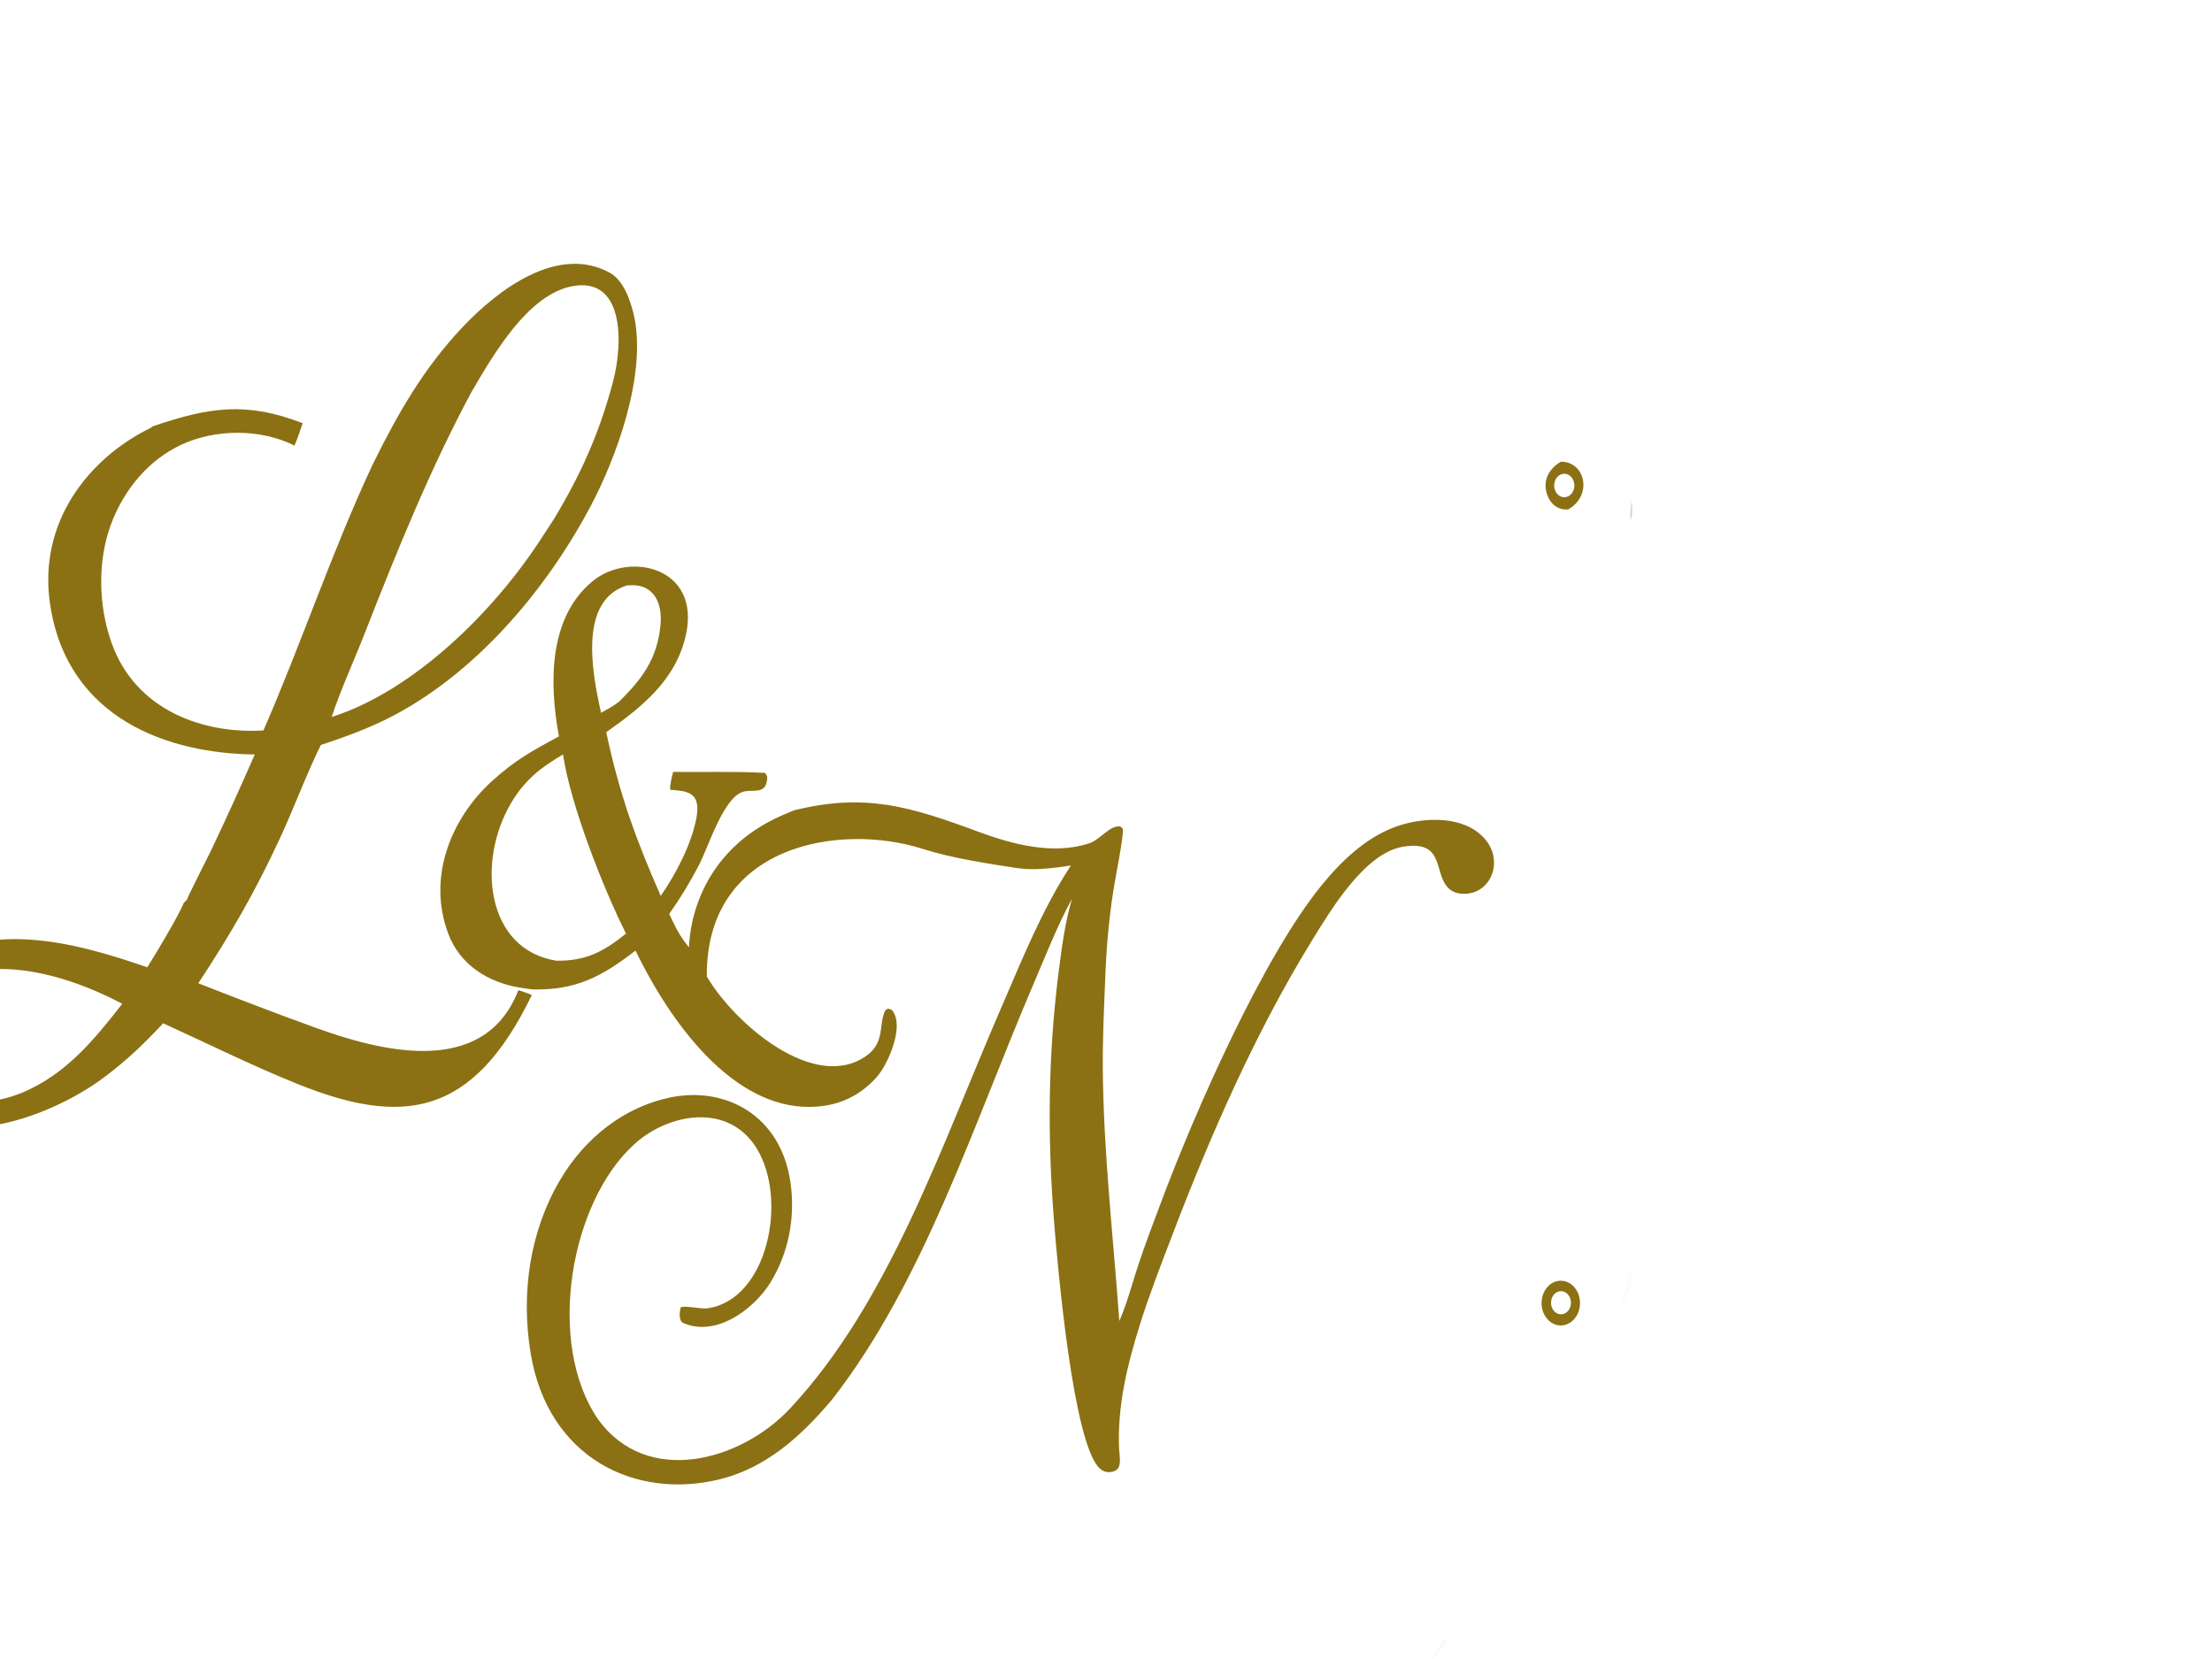
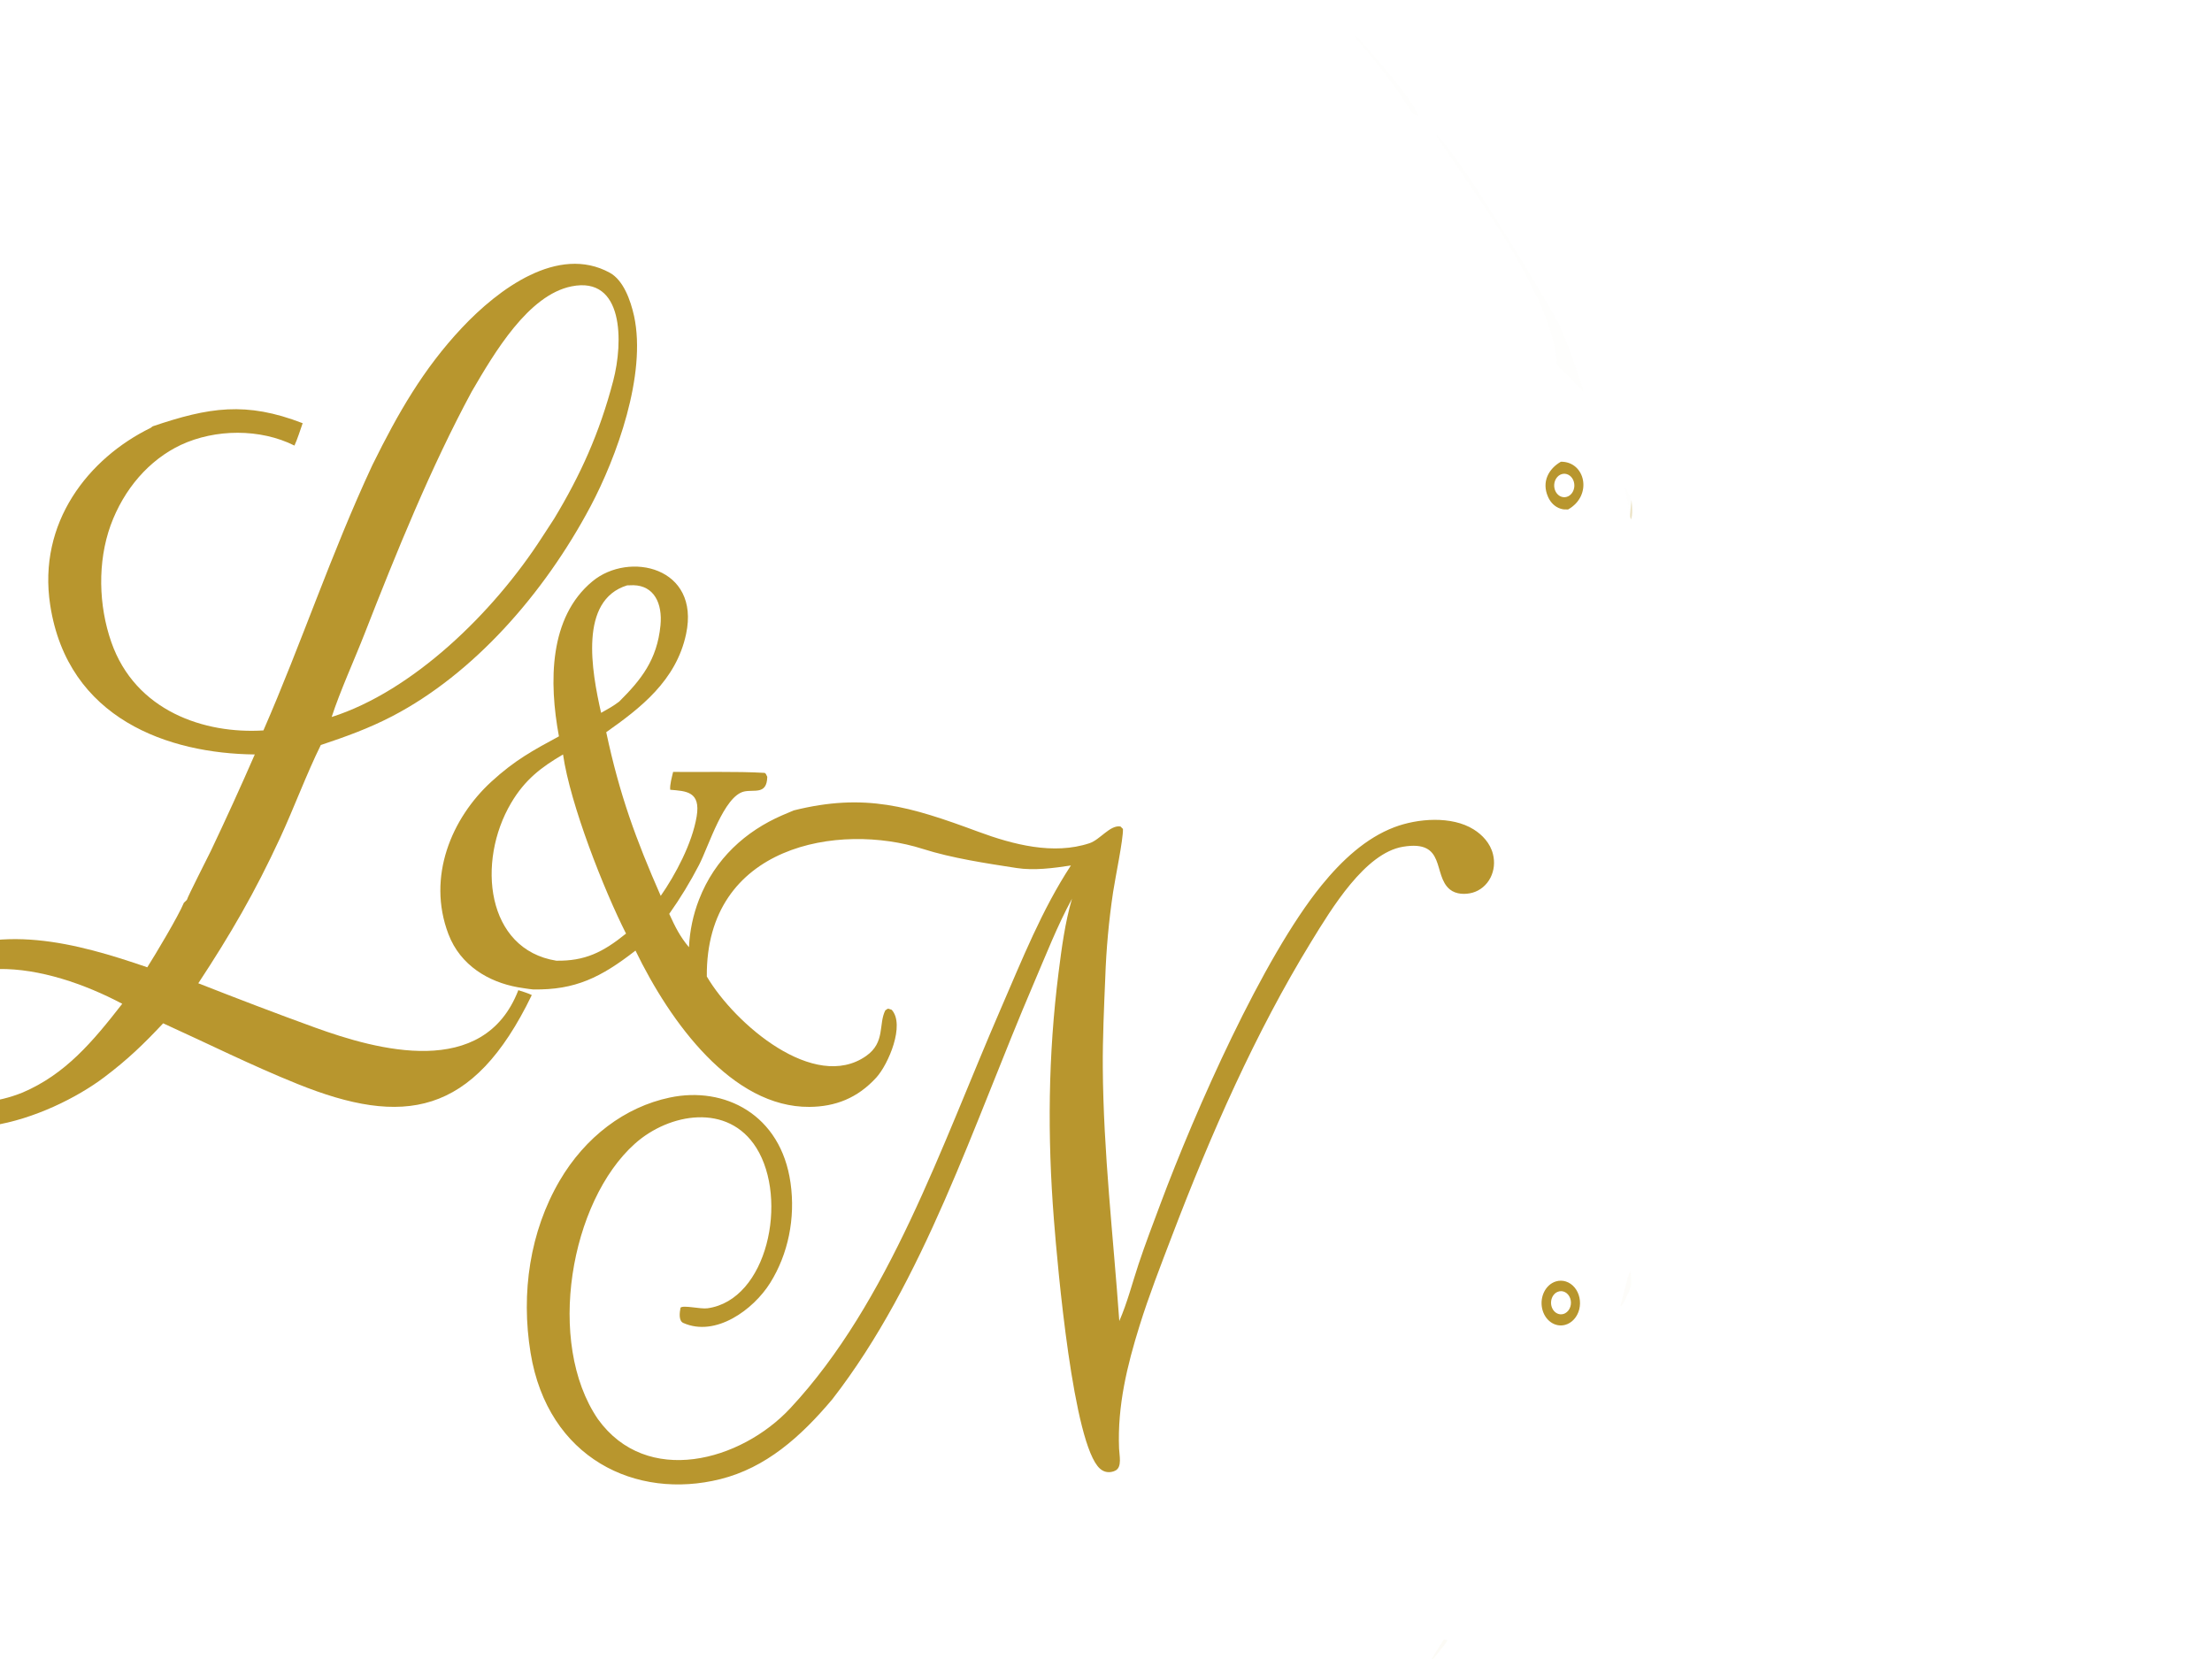
<svg xmlns="http://www.w3.org/2000/svg" width="640" height="480">
  <defs>
    <symbol display="block" height="auto" id="svg_1" preserveAspectRatio="none" viewBox="0 0 2048 2048" width="837.28px">
-       <path d="m841.51,712.61c19.61,-34.11 39.49,-64.13 69.9,-91.92c28.32,-25.88 75.16,-56.11 115.74,-36.98c10.69,5.04 16.24,18.47 19.01,29.13c9.94,39.56 -13.79,95.27 -34.15,128.22c-36.34,58.79 -91.66,112.74 -155.23,141.19c-18.52,8.28 -36.7,13.87 -56,19.41c-10.98,19.08 -21.08,42.46 -31.8,62.4c-19.87,36.91 -38.96,65.07 -64.16,98c30.44,10.26 60.79,20.27 91.47,29.82c48.5,15.09 132.09,35.21 159.21,-25.17c3.14,0.88 7.66,2 10.54,3.29c-46.12,82.09 -101.14,88.37 -183.41,59.88c-36.39,-12.6 -69.71,-26.98 -105.33,-40.87c-15.06,13.81 -27.51,24.21 -46.17,36.31c-42.42,27.51 -134.99,57.77 -170.7,4.63c-19.18,-28.55 3.14,-67.7 32.59,-82.56c53.89,-27.19 116.81,-12.36 171.85,3.91c6.24,-8.45 24.34,-34.41 28.66,-43.45l2.33,-1.92c0.86,-2.61 16.17,-28.31 18.82,-33.05a2057,2057 0 0 0 34.39,-64.87c-67.23,-0.58 -146.45,-23.68 -160.24,-100.5c-9.99,-55.67 29.99,-98.89 78.69,-119.38l1.61,-1.05c44.13,-12.83 73.05,-16.84 117.44,-2.08c-1.82,4.5 -4.21,10.93 -6.43,15.06c-26.91,-11.58 -62.01,-11.25 -88.98,-0.45a101.2,101.2 0 0 0 -55.06,54.21c-10.32,24.67 -9.42,53.92 0.57,78.53c18.9,46.56 73.12,61.97 119.16,59.48c29.99,-59.03 52.83,-118.63 85.12,-178.23l0.56,-0.99zm132.79,48.89l9.21,-12.16c20.61,-29.31 35.58,-57.64 46.31,-92.85c8.01,-26.3 8.27,-70.71 -32.66,-63.62c-33.88,5.87 -60.34,44.54 -78.17,70.85c-31.89,50.73 -59.05,108.27 -83.87,162.89c-7.84,17.25 -19.39,39.06 -25.83,56.18c63.01,-17.25 126.3,-69.56 165.01,-121.29m-407.05,374.09c33.37,-12.27 54.69,-33.96 78,-59.73c-29.24,-13.29 -64.73,-23.85 -96.87,-23.4c-21.33,0.71 -44.55,3.73 -59.83,20.36c-7.38,8.04 -11.79,18.46 -11.26,29.45a39.7,39.7 0 0 0 13.15,27.73c12.43,11.12 29.86,13.25 45.87,12.07c10.55,-0.82 20.95,-3 30.94,-6.48" fill="#8b7113" />
-       <path d="m987.3,895.81c-7.88,-36.55 -7.85,-80.13 26.25,-104.37c28.69,-20.39 84.51,-9.67 73.36,35.48c-7.77,31.48 -36.02,49.99 -62.56,66.1c10.45,42.16 23.21,72.09 42.69,110.2c11.52,-14.23 24.62,-35.27 28.15,-53.49c3.25,-16.82 -8.17,-17.04 -20.73,-17.95c-0.4,-3.4 1.35,-8.53 2.28,-12.02c21.32,0.23 49.98,-0.45 71.35,0.64c1.3,0.07 1.59,1.27 2.41,2.66c-0.33,12.33 -10.22,8.36 -18.16,9.9c-15.84,3.08 -27.59,36.56 -35.25,49.36a273.5,273.5 0 0 1 -23.39,33c4.81,9.01 8.31,15.11 15.46,22.48a89.5,89.5 0 0 1 7.87,-32.07c12.55,-27.85 36.88,-46.14 64.92,-56.67l9.26,-3.38c55.83,-11.97 91.15,-2.64 144.38,14.29c27.42,8.72 59.03,15.84 87.29,7.8c8.35,-2.37 16.12,-12.45 24.29,-11.26l1.93,1.65c0.25,7.12 -6.01,32.67 -7.72,42.52c-3.33,19.1 -5.38,38.4 -6.14,57.77c-0.94,19.23 -2.08,41.01 -1.93,60.1c0.45,57.47 8.23,114 12.93,170.9c6.23,-12.21 10.17,-25.59 15.11,-38.37c5.31,-13.7 11.34,-27.22 17.2,-40.69c27.13,-62.42 80.07,-165.62 126.07,-214.23c15.96,-16.86 34.73,-31.89 57.06,-39.17c18.19,-5.93 44.88,-7.8 62.16,1.5c6.67,3.59 12.94,9.16 15.1,16.66c1.55,5.34 0.92,10.88 -1.88,15.69c-3.06,5.24 -8.3,8.82 -14.15,10.23c-5.58,1.34 -12.91,1.22 -17.77,-2.21c-13.64,-9.61 -2.48,-33.65 -36.77,-28.71c-29.64,4.27 -55.75,41.42 -71.99,64.2c-43.42,60.89 -78.61,129.54 -108.88,197.81c-8.86,19.97 -17.97,39.95 -25.42,60.51c-9.7,26.79 -17.38,53.79 -16.03,82.56c0.22,4.67 2.39,12.24 -2.54,14.75c-1.04,0.53 -2.05,0.81 -3.2,1.01c-3.37,0.58 -6.52,-0.1 -9.26,-2.2c-20.96,-16.05 -33.09,-135.53 -36.03,-167.58c-5.13,-55.98 -4.55,-110.62 3.63,-166.26c2.48,-16.88 5.03,-33.57 10.52,-49.79c-11.58,18.35 -20.29,37.63 -30.17,57.45c-47.28,94.89 -85.51,199.72 -157.51,279.46c-25.06,25.62 -52.28,46.19 -87.76,53.82c-65.96,14.18 -135.07,-13.83 -148.63,-84.97c-7.7,-40.41 -0.48,-81.75 22.72,-115.89a132.98,132.98 0 0 1 86.32,-56.04c42.77,-7.78 87.02,11.3 94.58,57.45a89.52,89.52 0 0 1 -16.01,67.42c-13.06,17.93 -42.62,36.59 -67.99,26.88c-3.75,-1.44 -2.94,-6.94 -2.16,-10.32c2.52,-1.82 15.65,1.11 21.08,0.45c47.09,-5.56 63.45,-73.49 38.31,-108.01c-22.14,-30.4 -68.22,-23.47 -95.11,-2.84c-50.73,38.92 -69.91,133.95 -29.02,185.44c38.29,45.79 111.96,28.44 150.74,-7.33c77.58,-71.55 118.16,-176.42 164.84,-268.9c16.82,-33.3 32.13,-66.56 54.93,-96.48c-13.76,1.8 -28.87,3.53 -42.57,1.71c-23.55,-3.13 -50.63,-6.61 -73.47,-12.87c-65.46,-17.95 -170.05,-2.71 -169.15,85.92c21.92,31.94 84.28,78.03 124.87,53.44c15.1,-9.14 9.46,-21.48 14.95,-30.66c2.92,-1.6 1.33,-1.29 4.99,-0.39c10.65,10.04 -2.55,36.64 -11.99,45.57c-14.8,13.98 -32.26,19.68 -52.44,19.81c-60.52,0.41 -108.94,-56.79 -136.25,-105.23c-26.92,17.98 -47.12,26.68 -80.23,26.15c-3.73,-0.28 -8.35,-1.01 -12.14,-1.5c-22.37,-3.49 -44.75,-14.44 -54.18,-35.79c-17.04,-38.6 2.62,-78.13 33.63,-102.56c18.34,-14.45 32.38,-20.96 52.95,-30.54m-2.03,151.05c22.26,0.29 36.37,-5.56 54.59,-18.26c-17.28,-29.33 -43.68,-86.81 -49.34,-120.58c-16.94,8.51 -29.83,16.88 -40.67,32.66c-27.22,39.6 -19.55,98.63 35.42,106.18m35.06,-166.87c5.12,-2.47 9.44,-4.45 14.22,-7.61c17,-14.56 29.64,-27.95 32.29,-51.25c1.7,-14.86 -5.04,-26.77 -21.19,-27.06c-1.64,-0.02 -3.29,0.02 -4.93,0.1c-37.8,10 -27.86,57.4 -20.39,85.82m751.8,-169.06c19.12,-0.18 25.16,22.69 5.66,32.13c-2.39,0.05 -3.66,0.1 -6,-0.54a15.42,15.42 0 0 1 -9.7,-7.89c-5.34,-10.32 0.65,-19.08 10.04,-23.7m5.74,23.27a7.9,7.9 0 0 0 4.77,-6.45c0.3,-2.86 -0.98,-5.66 -3.34,-7.3a7.9,7.9 0 1 0 -1.43,13.75m-1514.55,-23.23c19.28,-1.87 24.29,21.62 6.39,31.98c-20.05,1.14 -24.38,-21.4 -6.39,-31.98m6.04,23.1a7.76,7.76 0 0 0 4.05,-10.26a7.76,7.76 0 1 0 -14.22,6.24a7.76,7.76 0 0 0 10.17,4.02m1498.86,528.72c5.25,-1.39 10.85,0.17 14.64,4.06c3.78,3.9 5.18,9.53 3.65,14.75c-1.53,5.21 -5.75,9.2 -11.05,10.43c-8.02,1.86 -16.04,-3.06 -18.02,-11.05s2.82,-16.09 10.78,-18.19m7.28,21.41a7.8,7.8 0 0 0 3.9,-10.12c-1.65,-3.87 -6.07,-5.74 -9.99,-4.22a7.8,7.8 0 0 0 -4.92,6.24c-0.38,2.82 0.81,5.62 3.11,7.31a7.78,7.78 0 0 0 7.9,0.79m-1507.99,-23.25c1.48,0.05 2.86,0.31 4.29,0.72c4.36,1.24 8.1,4.02 10.2,8.09c2.1,4.06 2.2,8.91 0.63,13.17c-2.05,5.53 -5.81,7.98 -11.02,10.2c-1.44,-0.13 -2.69,-0.27 -4.09,-0.59c-4.4,-1.02 -8.08,-3.53 -10.31,-7.52c-2.25,-4.02 -2.24,-8.6 -0.91,-12.93c1.86,-6.04 5.83,-8.4 11.21,-11.14m4.01,23.29c4.01,-1.21 6.26,-5.46 5.03,-9.46s-5.49,-6.24 -9.49,-4.98c-3.97,1.24 -6.19,5.46 -4.96,9.44a7.55,7.55 0 0 0 9.42,5" fill="#8b7113" />
-       <path d="m954.9,1064.7c3.79,0.49 8.41,1.22 12.14,1.5c-0.45,1.35 -1.04,2.53 -1,3.8c-2.88,-1.29 -7.4,-2.41 -10.54,-3.29l-0.6,-2.01z" fill="#8b7113" fill-opacity="0.01" />
-       <path d="m1673.84,490.58c12.93,6.11 84.87,108.08 96.27,127c6.31,10.47 15.44,33.91 20.15,46.82c-8.46,-7.48 -11.4,-11.13 -21.03,-18.18c-2.95,-47.49 -66.08,-116.72 -95.39,-155.64" fill="#8b7113" fill-opacity="0.01" />
-       <path d="m379.47,1527.8c1.93,0.26 4.36,0.46 6.01,1.59c6.61,4.54 13.19,15.83 18.64,22.13c7.29,8.44 15.01,16.57 22.57,24.75c-10.36,-3.03 -39.34,-39.28 -47.22,-48.47" fill="#8b7113" fill-opacity="0.01" />
-       <path d="m734.4,1590.64c5.99,3.87 14.06,10.32 16.68,17.02c-5.05,-2.25 -12.46,-6.83 -15.82,-11.21c-1.67,-2.17 -1.12,-3.2 -0.86,-5.81" fill="#8b7113" fill-opacity="0.01" />
-       <path d="m1822.48,1275.03l-2.98,4.51l-0.73,-0.52c2.21,-5.97 5.16,-18.62 7.6,-23.12c1.05,1.82 0.69,6.76 0.72,9.32c-1.31,4.2 -2.43,5.91 -4.61,9.81" fill="#8b7113" fill-opacity="0.03" />
-       <path d="m216.59,1269.25c0.34,-4.1 0.22,-5.33 1.75,-9.04c2.44,8.35 4.87,17.29 7.69,25.47a767,767 0 0 1 -9.44,-16.43" fill="#8b7113" fill-opacity="0.01" />
-       <path d="m1300.25,1846.76l0.86,0.25l0.07,1.08c-4.37,4.29 -8.54,8.68 -12.62,13.26l-1.04,-0.12c0.3,-0.99 0.58,-2 0.94,-2.97c2.17,-5.87 6.26,-9.01 11.79,-11.5" fill="#8b7113" fill-opacity="0.01" />
-       <path d="m734.17,1846.67c3.67,1.16 6.5,2.75 9.76,4.78c1.84,3.5 3.33,7.22 4.92,10.84c-5.36,-3.06 -10.64,-10.85 -14.68,-15.62" fill="#8b7113" fill-opacity="0.01" />
-       <path d="m220.53,726.71c0.81,3.43 -3.07,18.3 -3.98,23.61c-2.37,-8.38 0.54,-16.26 3.98,-23.61" fill="#8b7113" fill-opacity="0.06" />
-       <path d="m1680.49,1503.8l2.91,0.69c-4.53,5.57 -8.27,9.37 -13.34,14.48c1.53,-3.58 7.78,-11.59 10.43,-15.17" fill="#8b7113" fill-opacity="0.04" />
-       <path d="m539.41,1662.7c4.88,3.24 9.22,6.69 13.58,10.6c-1.46,-0.09 -3.03,-0.15 -4.45,-0.55c-4.71,-1.34 -6.84,-6.14 -9.13,-10.05" fill="#8b7113" fill-opacity="0.02" />
-       <path d="m1822.11,727.71l2.66,3.73l2.65,5.35l-1.11,9.75a550,550 0 0 1 -4.2,-18.83" fill="#8b7113" fill-opacity="0.01" />
-       <path d="m216.59,1269.25c-0.87,-7.03 -0.53,-14.6 -0.41,-21.72l2.16,12.68c-1.53,3.71 -1.41,4.94 -1.75,9.04" fill="#8b7113" fill-opacity="0.12" />
-       <path d="m368.76,1514.22c2.11,2.42 6.89,7.36 7.78,10.07c-3.04,-2.23 -3.7,-2.77 -6.35,-5.43c-0.77,-1.62 -1.45,-1.73 -3.12,-3.03l-0.27,-0.52l1.96,-1.09z" fill="#8b7113" fill-opacity="0.11" />
-       <path d="m1497.13,1665.02l0.03,2.01c-2.25,2.78 -4.19,4.47 -7.21,6.38l-0.17,-1.23c1.67,-3 4.72,-5.03 7.35,-7.16" fill="#8b7113" fill-opacity="0.08" />
-       <path d="m1827.42,736.79c0.5,3.36 1.23,10.17 -0.4,13.06c-0.67,-1.9 -0.72,-1.41 -0.71,-3.31l1.11,-9.75z" fill="#8b7113" fill-opacity="0.28" />
-       <path d="m771.9,1700.6c-2.29,-2.6 -3.04,-3.13 -4.11,-6.49c2.32,-0.02 2.98,1.28 5.34,3.16l-1.23,3.33z" fill="#8b7113" fill-opacity="0.06" />
-       <path d="m516.48,1526.47c-2.88,-1.34 -3.76,-1.9 -6.35,-3.56c1.76,-0.96 3.85,-0.19 6.35,0.13l0,3.43z" fill="#8b7113" fill-opacity="0.01" />
-       <path d="m183.89,1020.25l3.1,-0.73l-0.99,5.59l-1.93,0.41l-0.18,-5.27z" fill="#8b7113" fill-opacity="0.03" />
-       <path d="m184.07,1025.52l1.93,-0.41c0.02,3.23 0.15,3.16 -0.88,6.17c-1.53,-1.7 -0.96,-2.76 -1.05,-5.76" fill="#8b7113" fill-opacity="0.26" />
-       <path d="m1330.18,1826.1l4.12,1.83l-0.58,0.92l-5.22,0.65l1.68,-3.4z" fill="#8b7113" fill-opacity="0.02" />
-       <path d="m367.07,1515.83c1.67,1.3 2.35,1.41 3.12,3.03l-1.89,-0.17l-1.23,-2.86z" fill="#8b7113" fill-opacity="0.69" />
-       <path d="m1459.32,237.35c-3.67,0.72 -17.7,-3.41 -20.09,-6.29c3.26,-6.07 7.45,-2.82 14.44,-5.51l0.2,-3.93c6.25,-3.17 16.38,0.71 23.23,0.97c3.42,0.13 8.19,-1.03 11.11,0.02l-5.52,1.14c-14.61,1.73 -27.98,3.09 -42.26,6.95c6.23,1.9 13.19,3.71 18.89,6.65" fill="#8b7113" fill-opacity="0.02" />
-       <path d="m1287.92,163.8c4.61,3.58 8.3,8.03 11.81,12.62c-7.57,-2.17 -9.36,-5.65 -11.81,-12.62" fill="#8b7113" fill-opacity="0.04" />
-       <path d="m749.77,163.03c-0.3,5.28 -6.96,10.3 -10.8,13.07l-0.1,-1.32c3.21,-5.12 6.48,-7.68 10.9,-11.75" fill="#8b7113" fill-opacity="0.09" />
-       <path d="m592.43,373.15c-2.77,0.81 -4.59,1.65 -7.42,1.16c0.94,-2.32 2.69,-2.71 5.34,-4.38l2.08,3.22z" fill="#8b7113" fill-opacity="0.01" />
-       <path d="m371.6,484.19c-1.13,4.2 -55.72,73.79 -61.97,81.4l-1.92,-0.97a1072,1072 0 0 1 59.43,-75.65l4.46,-4.78z" fill="#8b7113" fill-opacity="0.03" />
-       <path d="m1612.58,425c8.03,7.4 45.33,43.81 47.73,52.78c-2.41,-0.15 -4,-0.51 -5.55,-2.71c-12.93,-18.3 -28.42,-34.15 -44,-50.22l1.82,0.15z" fill="#8b7113" fill-opacity="0.01" />
-       <path d="m1616.95,1572.01l1.58,1.99c-2.53,2.27 -7.03,6.82 -9.95,7.85l-0.04,-1.19l8.41,-8.65z" fill="#8b7113" fill-opacity="0.28" />
+       <path d="m841.51,712.61c19.61,-34.11 39.49,-64.13 69.9,-91.92c28.32,-25.88 75.16,-56.11 115.74,-36.98c10.69,5.04 16.24,18.47 19.01,29.13c9.94,39.56 -13.79,95.27 -34.15,128.22c-36.34,58.79 -91.66,112.74 -155.23,141.19c-18.52,8.28 -36.7,13.87 -56,19.41c-10.98,19.08 -21.08,42.46 -31.8,62.4c-19.87,36.91 -38.96,65.07 -64.16,98c30.44,10.26 60.79,20.27 91.47,29.82c48.5,15.09 132.09,35.21 159.21,-25.17c3.14,0.88 7.66,2 10.54,3.29c-46.12,82.09 -101.14,88.37 -183.41,59.88c-36.39,-12.6 -69.71,-26.98 -105.33,-40.87c-15.06,13.81 -27.51,24.21 -46.17,36.31c-42.42,27.51 -134.99,57.77 -170.7,4.63c-19.18,-28.55 3.14,-67.7 32.59,-82.56c53.89,-27.19 116.81,-12.36 171.85,3.91c6.24,-8.45 24.34,-34.41 28.66,-43.45l2.33,-1.92c0.86,-2.61 16.17,-28.31 18.82,-33.05a2057,2057 0 0 0 34.39,-64.87c-67.23,-0.58 -146.45,-23.68 -160.24,-100.5c-9.99,-55.67 29.99,-98.89 78.69,-119.38l1.61,-1.05c44.13,-12.83 73.05,-16.84 117.44,-2.08c-1.82,4.5 -4.21,10.93 -6.43,15.06c-26.91,-11.58 -62.01,-11.25 -88.98,-0.45a101.2,101.2 0 0 0 -55.06,54.21c-10.32,24.67 -9.42,53.92 0.57,78.53c18.9,46.56 73.12,61.97 119.16,59.48c29.99,-59.03 52.83,-118.63 85.12,-178.23l0.56,-0.99zm132.79,48.89l9.21,-12.16c20.61,-29.31 35.58,-57.64 46.31,-92.85c8.01,-26.3 8.27,-70.71 -32.66,-63.62c-33.88,5.87 -60.34,44.54 -78.17,70.85c-31.89,50.73 -59.05,108.27 -83.87,162.89c-7.84,17.25 -19.39,39.06 -25.83,56.18c63.01,-17.25 126.3,-69.56 165.01,-121.29m-407.05,374.09c33.37,-12.27 54.69,-33.96 78,-59.73c-29.24,-13.29 -64.73,-23.85 -96.87,-23.4c-21.33,0.71 -44.55,3.73 -59.83,20.36c-7.38,8.04 -11.79,18.46 -11.26,29.45a39.7,39.7 0 0 0 13.15,27.73c12.43,11.12 29.86,13.25 45.87,12.07c10.55,-0.82 20.95,-3 30.94,-6.48" fill="#b8962e" />
+       <path d="m987.3,895.81c-7.88,-36.55 -7.85,-80.13 26.25,-104.37c28.69,-20.39 84.51,-9.67 73.36,35.48c-7.77,31.48 -36.02,49.99 -62.56,66.1c10.45,42.16 23.21,72.09 42.69,110.2c11.52,-14.23 24.62,-35.27 28.15,-53.49c3.25,-16.82 -8.17,-17.04 -20.73,-17.95c-0.4,-3.4 1.35,-8.53 2.28,-12.02c21.32,0.23 49.98,-0.45 71.35,0.64c1.3,0.07 1.59,1.27 2.41,2.66c-0.33,12.33 -10.22,8.36 -18.16,9.9c-15.84,3.08 -27.59,36.56 -35.25,49.36a273.5,273.5 0 0 1 -23.39,33c4.81,9.01 8.31,15.11 15.46,22.48a89.5,89.5 0 0 1 7.87,-32.07c12.55,-27.85 36.88,-46.14 64.92,-56.67l9.26,-3.38c55.83,-11.97 91.15,-2.64 144.38,14.29c27.42,8.72 59.03,15.84 87.29,7.8c8.35,-2.37 16.12,-12.45 24.29,-11.26l1.93,1.65c0.25,7.12 -6.01,32.67 -7.72,42.52c-3.33,19.1 -5.38,38.4 -6.14,57.77c-0.94,19.23 -2.08,41.01 -1.93,60.1c0.45,57.47 8.23,114 12.93,170.9c6.23,-12.21 10.17,-25.59 15.11,-38.37c5.31,-13.7 11.34,-27.22 17.2,-40.69c27.13,-62.42 80.07,-165.62 126.07,-214.23c15.96,-16.86 34.73,-31.89 57.06,-39.17c18.19,-5.93 44.88,-7.8 62.16,1.5c6.67,3.59 12.94,9.16 15.1,16.66c1.55,5.34 0.92,10.88 -1.88,15.69c-3.06,5.24 -8.3,8.82 -14.15,10.23c-5.58,1.34 -12.91,1.22 -17.77,-2.21c-13.64,-9.61 -2.48,-33.65 -36.77,-28.71c-29.64,4.27 -55.75,41.42 -71.99,64.2c-43.42,60.89 -78.61,129.54 -108.88,197.81c-8.86,19.97 -17.97,39.95 -25.42,60.51c-9.7,26.79 -17.38,53.79 -16.03,82.56c0.22,4.67 2.39,12.24 -2.54,14.75c-1.04,0.53 -2.05,0.81 -3.2,1.01c-3.37,0.58 -6.52,-0.1 -9.26,-2.2c-20.96,-16.05 -33.09,-135.53 -36.03,-167.58c-5.13,-55.98 -4.55,-110.62 3.63,-166.26c2.48,-16.88 5.03,-33.57 10.52,-49.79c-11.58,18.35 -20.29,37.63 -30.17,57.45c-47.28,94.89 -85.51,199.72 -157.51,279.46c-25.06,25.62 -52.28,46.19 -87.76,53.82c-65.96,14.18 -135.07,-13.83 -148.63,-84.97c-7.7,-40.41 -0.48,-81.75 22.72,-115.89a132.98,132.98 0 0 1 86.32,-56.04c42.77,-7.78 87.02,11.3 94.58,57.45a89.52,89.52 0 0 1 -16.01,67.42c-13.06,17.93 -42.62,36.59 -67.99,26.88c-3.75,-1.44 -2.94,-6.94 -2.16,-10.32c2.52,-1.82 15.65,1.11 21.08,0.45c47.09,-5.56 63.45,-73.49 38.31,-108.01c-22.14,-30.4 -68.22,-23.47 -95.11,-2.84c-50.73,38.92 -69.91,133.95 -29.02,185.44c38.29,45.79 111.96,28.44 150.74,-7.33c77.58,-71.55 118.16,-176.42 164.84,-268.9c16.82,-33.3 32.13,-66.56 54.93,-96.48c-13.76,1.8 -28.87,3.53 -42.57,1.71c-23.55,-3.13 -50.63,-6.61 -73.47,-12.87c-65.46,-17.95 -170.05,-2.71 -169.15,85.92c21.92,31.94 84.28,78.03 124.87,53.44c15.1,-9.14 9.46,-21.48 14.95,-30.66c2.92,-1.6 1.33,-1.29 4.99,-0.39c10.65,10.04 -2.55,36.64 -11.99,45.57c-14.8,13.98 -32.26,19.68 -52.44,19.81c-60.52,0.41 -108.94,-56.79 -136.25,-105.23c-26.92,17.98 -47.12,26.68 -80.23,26.15c-3.73,-0.28 -8.35,-1.01 -12.14,-1.5c-22.37,-3.49 -44.75,-14.44 -54.18,-35.79c-17.04,-38.6 2.62,-78.13 33.63,-102.56c18.34,-14.45 32.38,-20.96 52.95,-30.54m-2.03,151.05c22.26,0.29 36.37,-5.56 54.59,-18.26c-17.28,-29.33 -43.68,-86.81 -49.34,-120.58c-16.94,8.51 -29.83,16.88 -40.67,32.66c-27.22,39.6 -19.55,98.63 35.42,106.18m35.06,-166.87c5.12,-2.47 9.44,-4.45 14.22,-7.61c17,-14.56 29.64,-27.95 32.29,-51.25c1.7,-14.86 -5.04,-26.77 -21.19,-27.06c-1.64,-0.02 -3.29,0.02 -4.93,0.1c-37.8,10 -27.86,57.4 -20.39,85.82m751.8,-169.06c19.12,-0.18 25.16,22.69 5.66,32.13c-2.39,0.05 -3.66,0.1 -6,-0.54a15.42,15.42 0 0 1 -9.7,-7.89c-5.34,-10.32 0.65,-19.08 10.04,-23.7m5.74,23.27a7.9,7.9 0 0 0 4.77,-6.45c0.3,-2.86 -0.98,-5.66 -3.34,-7.3a7.9,7.9 0 1 0 -1.43,13.75m-1514.55,-23.23c19.28,-1.87 24.29,21.62 6.39,31.98c-20.05,1.14 -24.38,-21.4 -6.39,-31.98m6.04,23.1a7.76,7.76 0 0 0 4.05,-10.26a7.76,7.76 0 1 0 -14.22,6.24a7.76,7.76 0 0 0 10.17,4.02m1498.86,528.72c5.25,-1.39 10.85,0.17 14.64,4.06c3.78,3.9 5.18,9.53 3.65,14.75c-1.53,5.21 -5.75,9.2 -11.05,10.43c-8.02,1.86 -16.04,-3.06 -18.02,-11.05s2.82,-16.09 10.78,-18.19m7.28,21.41a7.8,7.8 0 0 0 3.9,-10.12c-1.65,-3.87 -6.07,-5.74 -9.99,-4.22a7.8,7.8 0 0 0 -4.92,6.24c-0.38,2.82 0.81,5.62 3.11,7.31a7.78,7.78 0 0 0 7.9,0.79m-1507.99,-23.25c1.48,0.05 2.86,0.31 4.29,0.72c4.36,1.24 8.1,4.02 10.2,8.09c2.1,4.06 2.2,8.91 0.63,13.17c-2.05,5.53 -5.81,7.98 -11.02,10.2c-1.44,-0.13 -2.69,-0.27 -4.09,-0.59c-4.4,-1.02 -8.08,-3.53 -10.31,-7.52c-2.25,-4.02 -2.24,-8.6 -0.91,-12.93c1.86,-6.04 5.83,-8.4 11.21,-11.14m4.01,23.29c4.01,-1.21 6.26,-5.46 5.03,-9.46s-5.49,-6.24 -9.49,-4.98c-3.97,1.24 -6.19,5.46 -4.96,9.44a7.55,7.55 0 0 0 9.42,5" fill="#b8962e" />
+       <path d="m954.9,1064.7c3.79,0.49 8.41,1.22 12.14,1.5c-0.45,1.35 -1.04,2.53 -1,3.8c-2.88,-1.29 -7.4,-2.41 -10.54,-3.29l-0.6,-2.01z" fill="#b8962e" fill-opacity="0.01" />
+       <path d="m1673.84,490.58c12.93,6.11 84.87,108.08 96.27,127c6.31,10.47 15.44,33.91 20.15,46.82c-8.46,-7.48 -11.4,-11.13 -21.03,-18.18c-2.95,-47.49 -66.08,-116.72 -95.39,-155.64" fill="#b8962e" fill-opacity="0.01" />
+       <path d="m379.47,1527.8c1.93,0.26 4.36,0.46 6.01,1.59c6.61,4.54 13.19,15.83 18.64,22.13c7.29,8.44 15.01,16.57 22.57,24.75c-10.36,-3.03 -39.34,-39.28 -47.22,-48.47" fill="#b8962e" fill-opacity="0.01" />
+       <path d="m734.4,1590.64c5.99,3.87 14.06,10.32 16.68,17.02c-5.05,-2.25 -12.46,-6.83 -15.82,-11.21c-1.67,-2.17 -1.12,-3.2 -0.86,-5.81" fill="#b8962e" fill-opacity="0.01" />
+       <path d="m1822.48,1275.03l-2.98,4.51l-0.73,-0.52c2.21,-5.97 5.16,-18.62 7.6,-23.12c1.05,1.82 0.69,6.76 0.72,9.32c-1.31,4.2 -2.43,5.91 -4.61,9.81" fill="#b8962e" fill-opacity="0.03" />
+       <path d="m216.59,1269.25c0.34,-4.1 0.22,-5.33 1.75,-9.04c2.44,8.35 4.87,17.29 7.69,25.47a767,767 0 0 1 -9.44,-16.43" fill="#b8962e" fill-opacity="0.01" />
+       <path d="m1300.25,1846.76l0.86,0.25l0.07,1.08c-4.37,4.29 -8.54,8.68 -12.62,13.26l-1.04,-0.12c0.3,-0.99 0.58,-2 0.94,-2.97c2.17,-5.87 6.26,-9.01 11.79,-11.5" fill="#b8962e" fill-opacity="0.01" />
+       <path d="m734.17,1846.67c3.67,1.16 6.5,2.75 9.76,4.78c1.84,3.5 3.33,7.22 4.92,10.84c-5.36,-3.06 -10.64,-10.85 -14.68,-15.62" fill="#b8962e" fill-opacity="0.01" />
+       <path d="m220.53,726.71c0.81,3.43 -3.07,18.3 -3.98,23.61c-2.37,-8.38 0.54,-16.26 3.98,-23.61" fill="#b8962e" fill-opacity="0.06" />
+       <path d="m1680.49,1503.8l2.91,0.69c-4.53,5.57 -8.27,9.37 -13.34,14.48c1.53,-3.58 7.78,-11.59 10.43,-15.17" fill="#b8962e" fill-opacity="0.04" />
+       <path d="m539.41,1662.7c4.88,3.24 9.22,6.69 13.58,10.6c-1.46,-0.09 -3.03,-0.15 -4.45,-0.55c-4.71,-1.34 -6.84,-6.14 -9.13,-10.05" fill="#b8962e" fill-opacity="0.02" />
+       <path d="m1822.11,727.71l2.66,3.73l2.65,5.35l-1.11,9.75a550,550 0 0 1 -4.2,-18.83" fill="#b8962e" fill-opacity="0.01" />
+       <path d="m216.59,1269.25c-0.87,-7.03 -0.53,-14.6 -0.41,-21.72l2.16,12.68c-1.53,3.71 -1.41,4.94 -1.75,9.04" fill="#b8962e" fill-opacity="0.12" />
+       <path d="m368.76,1514.22c2.11,2.42 6.89,7.36 7.78,10.07c-3.04,-2.23 -3.7,-2.77 -6.35,-5.43c-0.77,-1.62 -1.45,-1.73 -3.12,-3.03l-0.27,-0.52l1.96,-1.09z" fill="#b8962e" fill-opacity="0.11" />
+       <path d="m1497.13,1665.02l0.03,2.01c-2.25,2.78 -4.19,4.47 -7.21,6.38l-0.17,-1.23c1.67,-3 4.72,-5.03 7.35,-7.16" fill="#b8962e" fill-opacity="0.08" />
+       <path d="m1827.42,736.79c0.5,3.36 1.23,10.17 -0.4,13.06c-0.67,-1.9 -0.72,-1.41 -0.71,-3.31l1.11,-9.75z" fill="#b8962e" fill-opacity="0.28" />
+       <path d="m771.9,1700.6c-2.29,-2.6 -3.04,-3.13 -4.11,-6.49c2.32,-0.02 2.98,1.28 5.34,3.16l-1.23,3.33z" fill="#b8962e" fill-opacity="0.06" />
+       <path d="m516.48,1526.47c-2.88,-1.34 -3.76,-1.9 -6.35,-3.56c1.76,-0.96 3.85,-0.19 6.35,0.13l0,3.43z" fill="#b8962e" fill-opacity="0.01" />
+       <path d="m183.89,1020.25l3.1,-0.73l-0.99,5.59l-1.93,0.41l-0.18,-5.27z" fill="#b8962e" fill-opacity="0.03" />
+       <path d="m184.07,1025.52l1.93,-0.41c0.02,3.23 0.15,3.16 -0.88,6.17c-1.53,-1.7 -0.96,-2.76 -1.05,-5.76" fill="#b8962e" fill-opacity="0.26" />
+       <path d="m1330.18,1826.1l4.12,1.83l-0.58,0.92l-5.22,0.65l1.68,-3.4z" fill="#b8962e" fill-opacity="0.02" />
+       <path d="m367.07,1515.83c1.67,1.3 2.35,1.41 3.12,3.03l-1.89,-0.17l-1.23,-2.86z" fill="#b8962e" fill-opacity="0.69" />
+       <path d="m1459.32,237.35c-3.67,0.72 -17.7,-3.41 -20.09,-6.29c3.26,-6.07 7.45,-2.82 14.44,-5.51l0.2,-3.93c6.25,-3.17 16.38,0.71 23.23,0.97c3.42,0.13 8.19,-1.03 11.11,0.02l-5.52,1.14c-14.61,1.73 -27.98,3.09 -42.26,6.95c6.23,1.9 13.19,3.71 18.89,6.65" fill="#b8962e" fill-opacity="0.02" />
+       <path d="m1287.92,163.8c4.61,3.58 8.3,8.03 11.81,12.62c-7.57,-2.17 -9.36,-5.65 -11.81,-12.62" fill="#b8962e" fill-opacity="0.04" />
+       <path d="m749.77,163.03c-0.3,5.28 -6.96,10.3 -10.8,13.07l-0.1,-1.32c3.21,-5.12 6.48,-7.68 10.9,-11.75" fill="#b8962e" fill-opacity="0.09" />
+       <path d="m592.43,373.15c-2.77,0.81 -4.59,1.65 -7.42,1.16c0.94,-2.32 2.69,-2.71 5.34,-4.38l2.08,3.22z" fill="#b8962e" fill-opacity="0.01" />
+       <path d="m371.6,484.19c-1.13,4.2 -55.72,73.79 -61.97,81.4l-1.92,-0.97a1072,1072 0 0 1 59.43,-75.65l4.46,-4.78z" fill="#b8962e" fill-opacity="0.03" />
+       <path d="m1612.58,425c8.03,7.4 45.33,43.81 47.73,52.78c-2.41,-0.15 -4,-0.51 -5.55,-2.71c-12.93,-18.3 -28.42,-34.15 -44,-50.22l1.82,0.15z" fill="#b8962e" fill-opacity="0.01" />
+       <path d="m1616.95,1572.01l1.58,1.99c-2.53,2.27 -7.03,6.82 -9.95,7.85l-0.04,-1.19l8.41,-8.65z" fill="#b8962e" fill-opacity="0.28" />
    </symbol>
  </defs>
  <g class="layer">
    <use href="#svg_1" id="svg_2" transform="matrix(1.182 0 0 1.83365 -202.969 -171.94)" />
  </g>
</svg>
